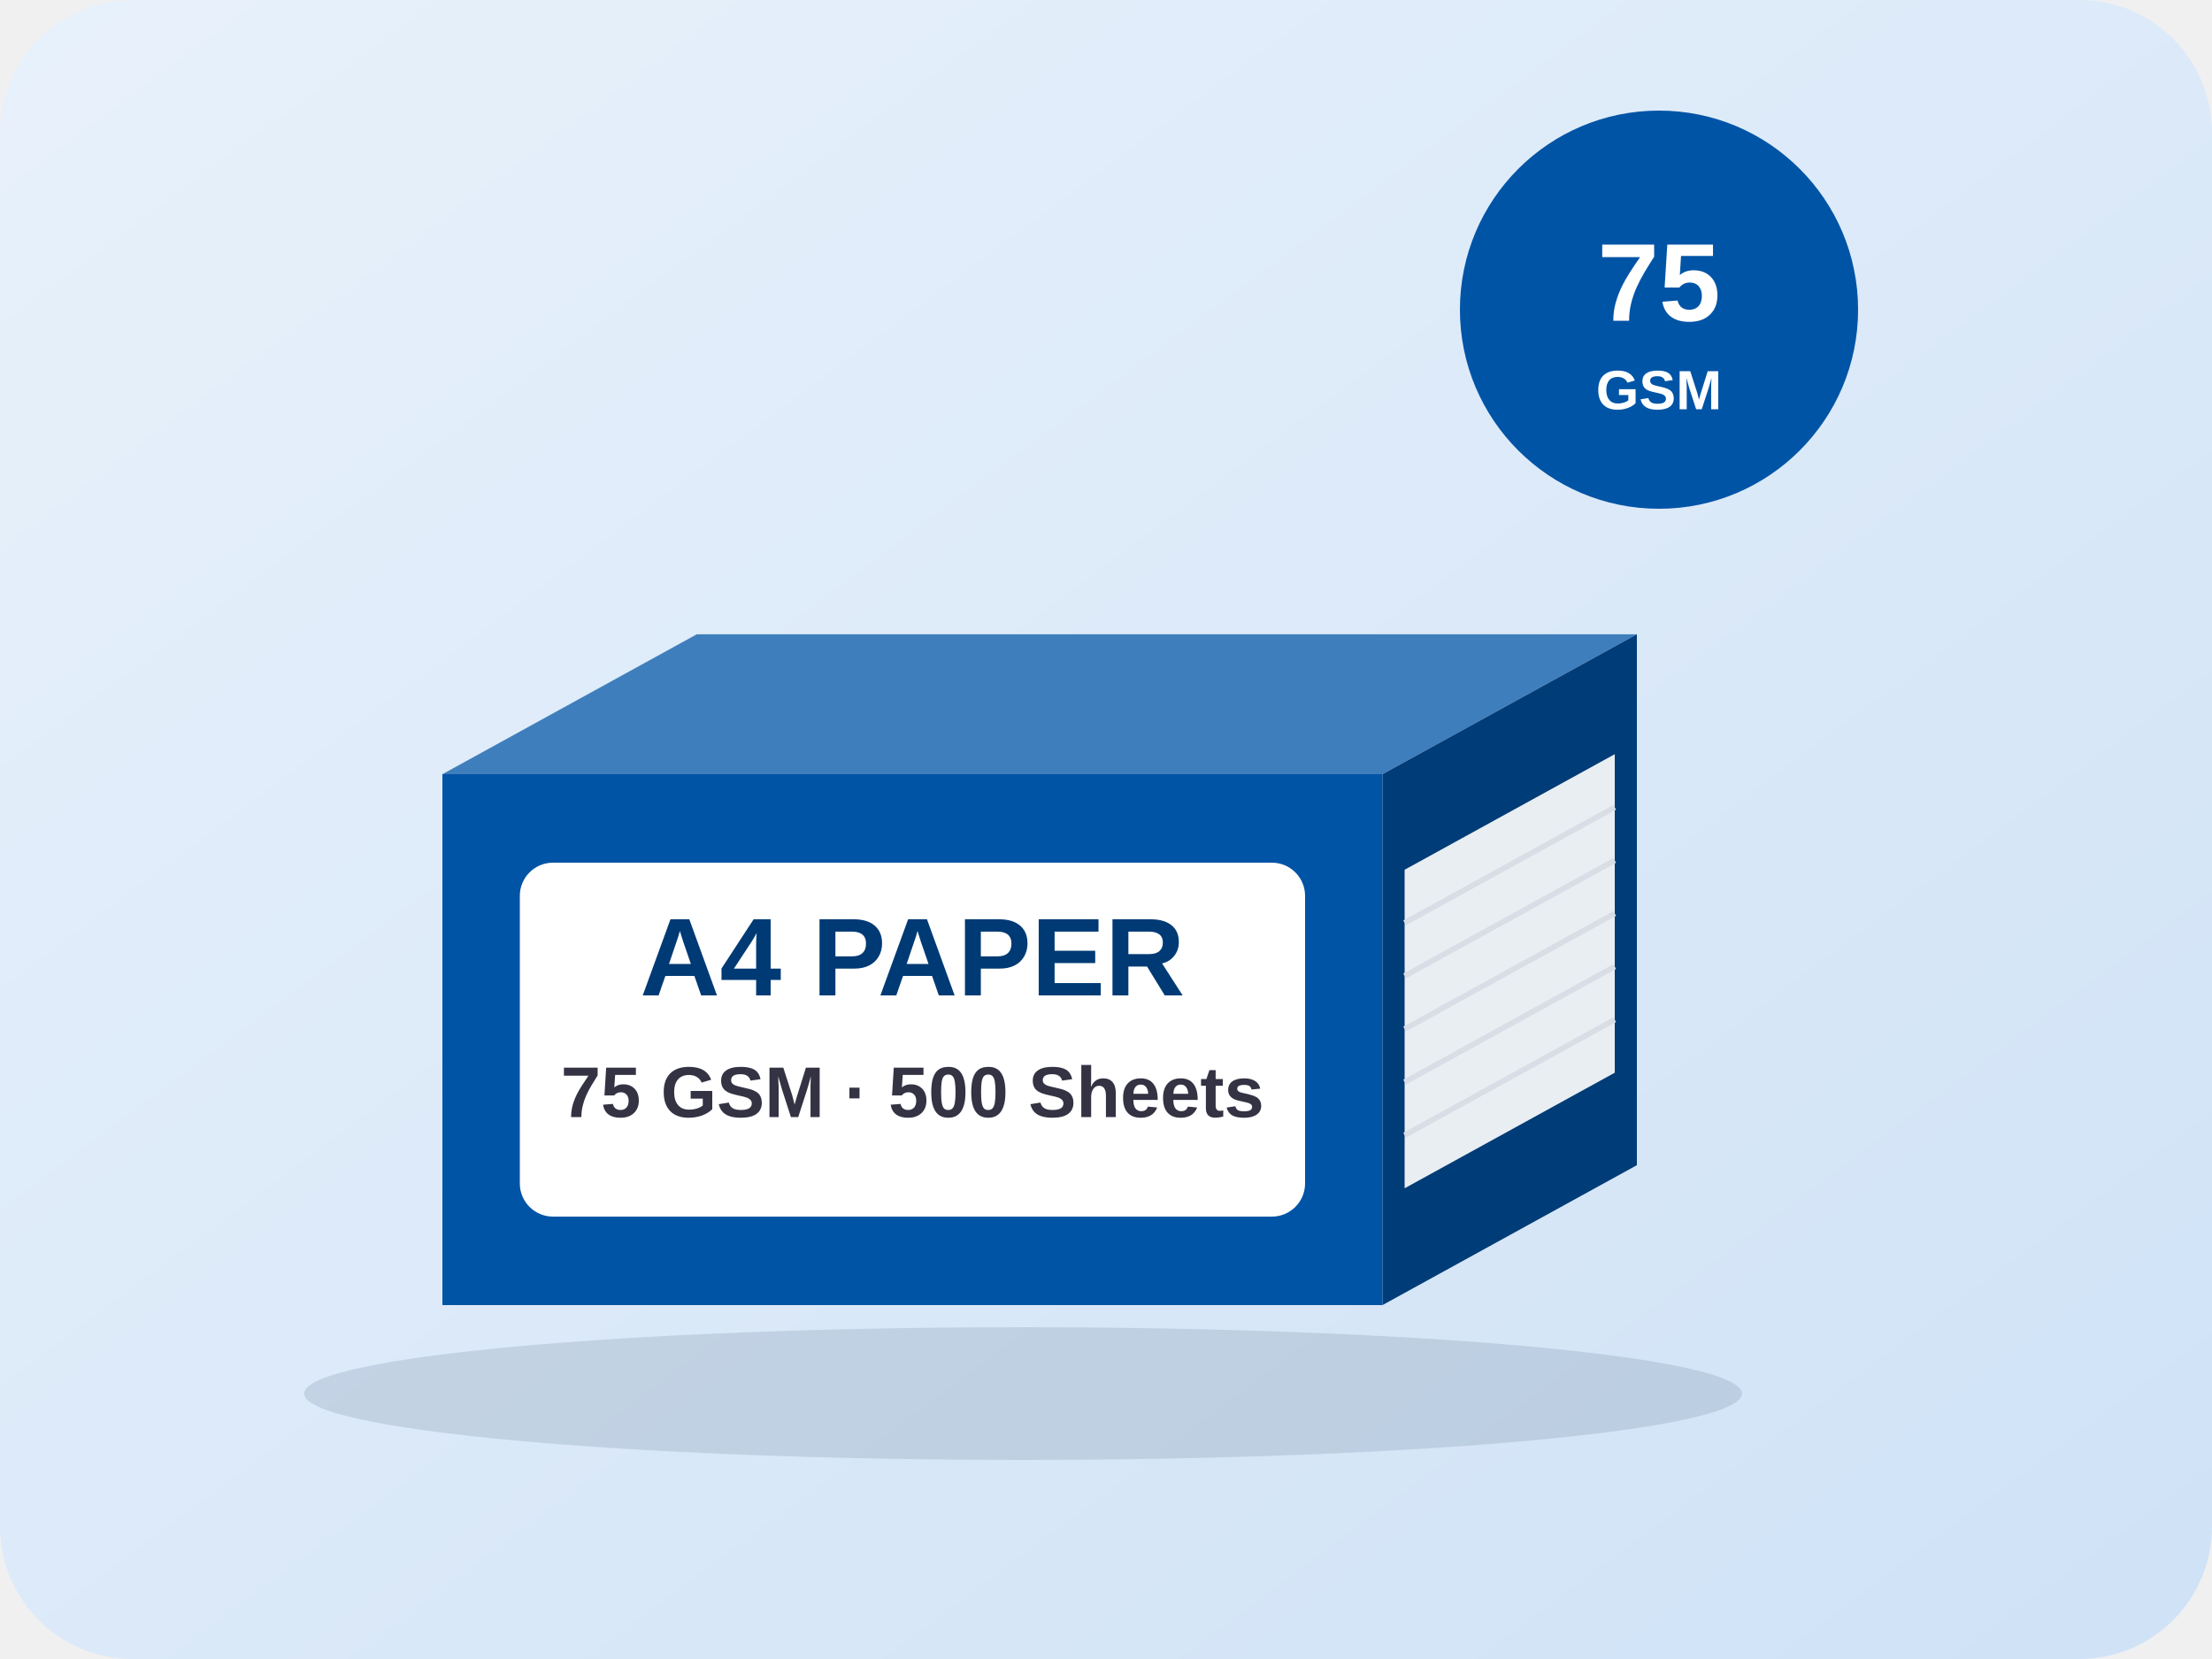
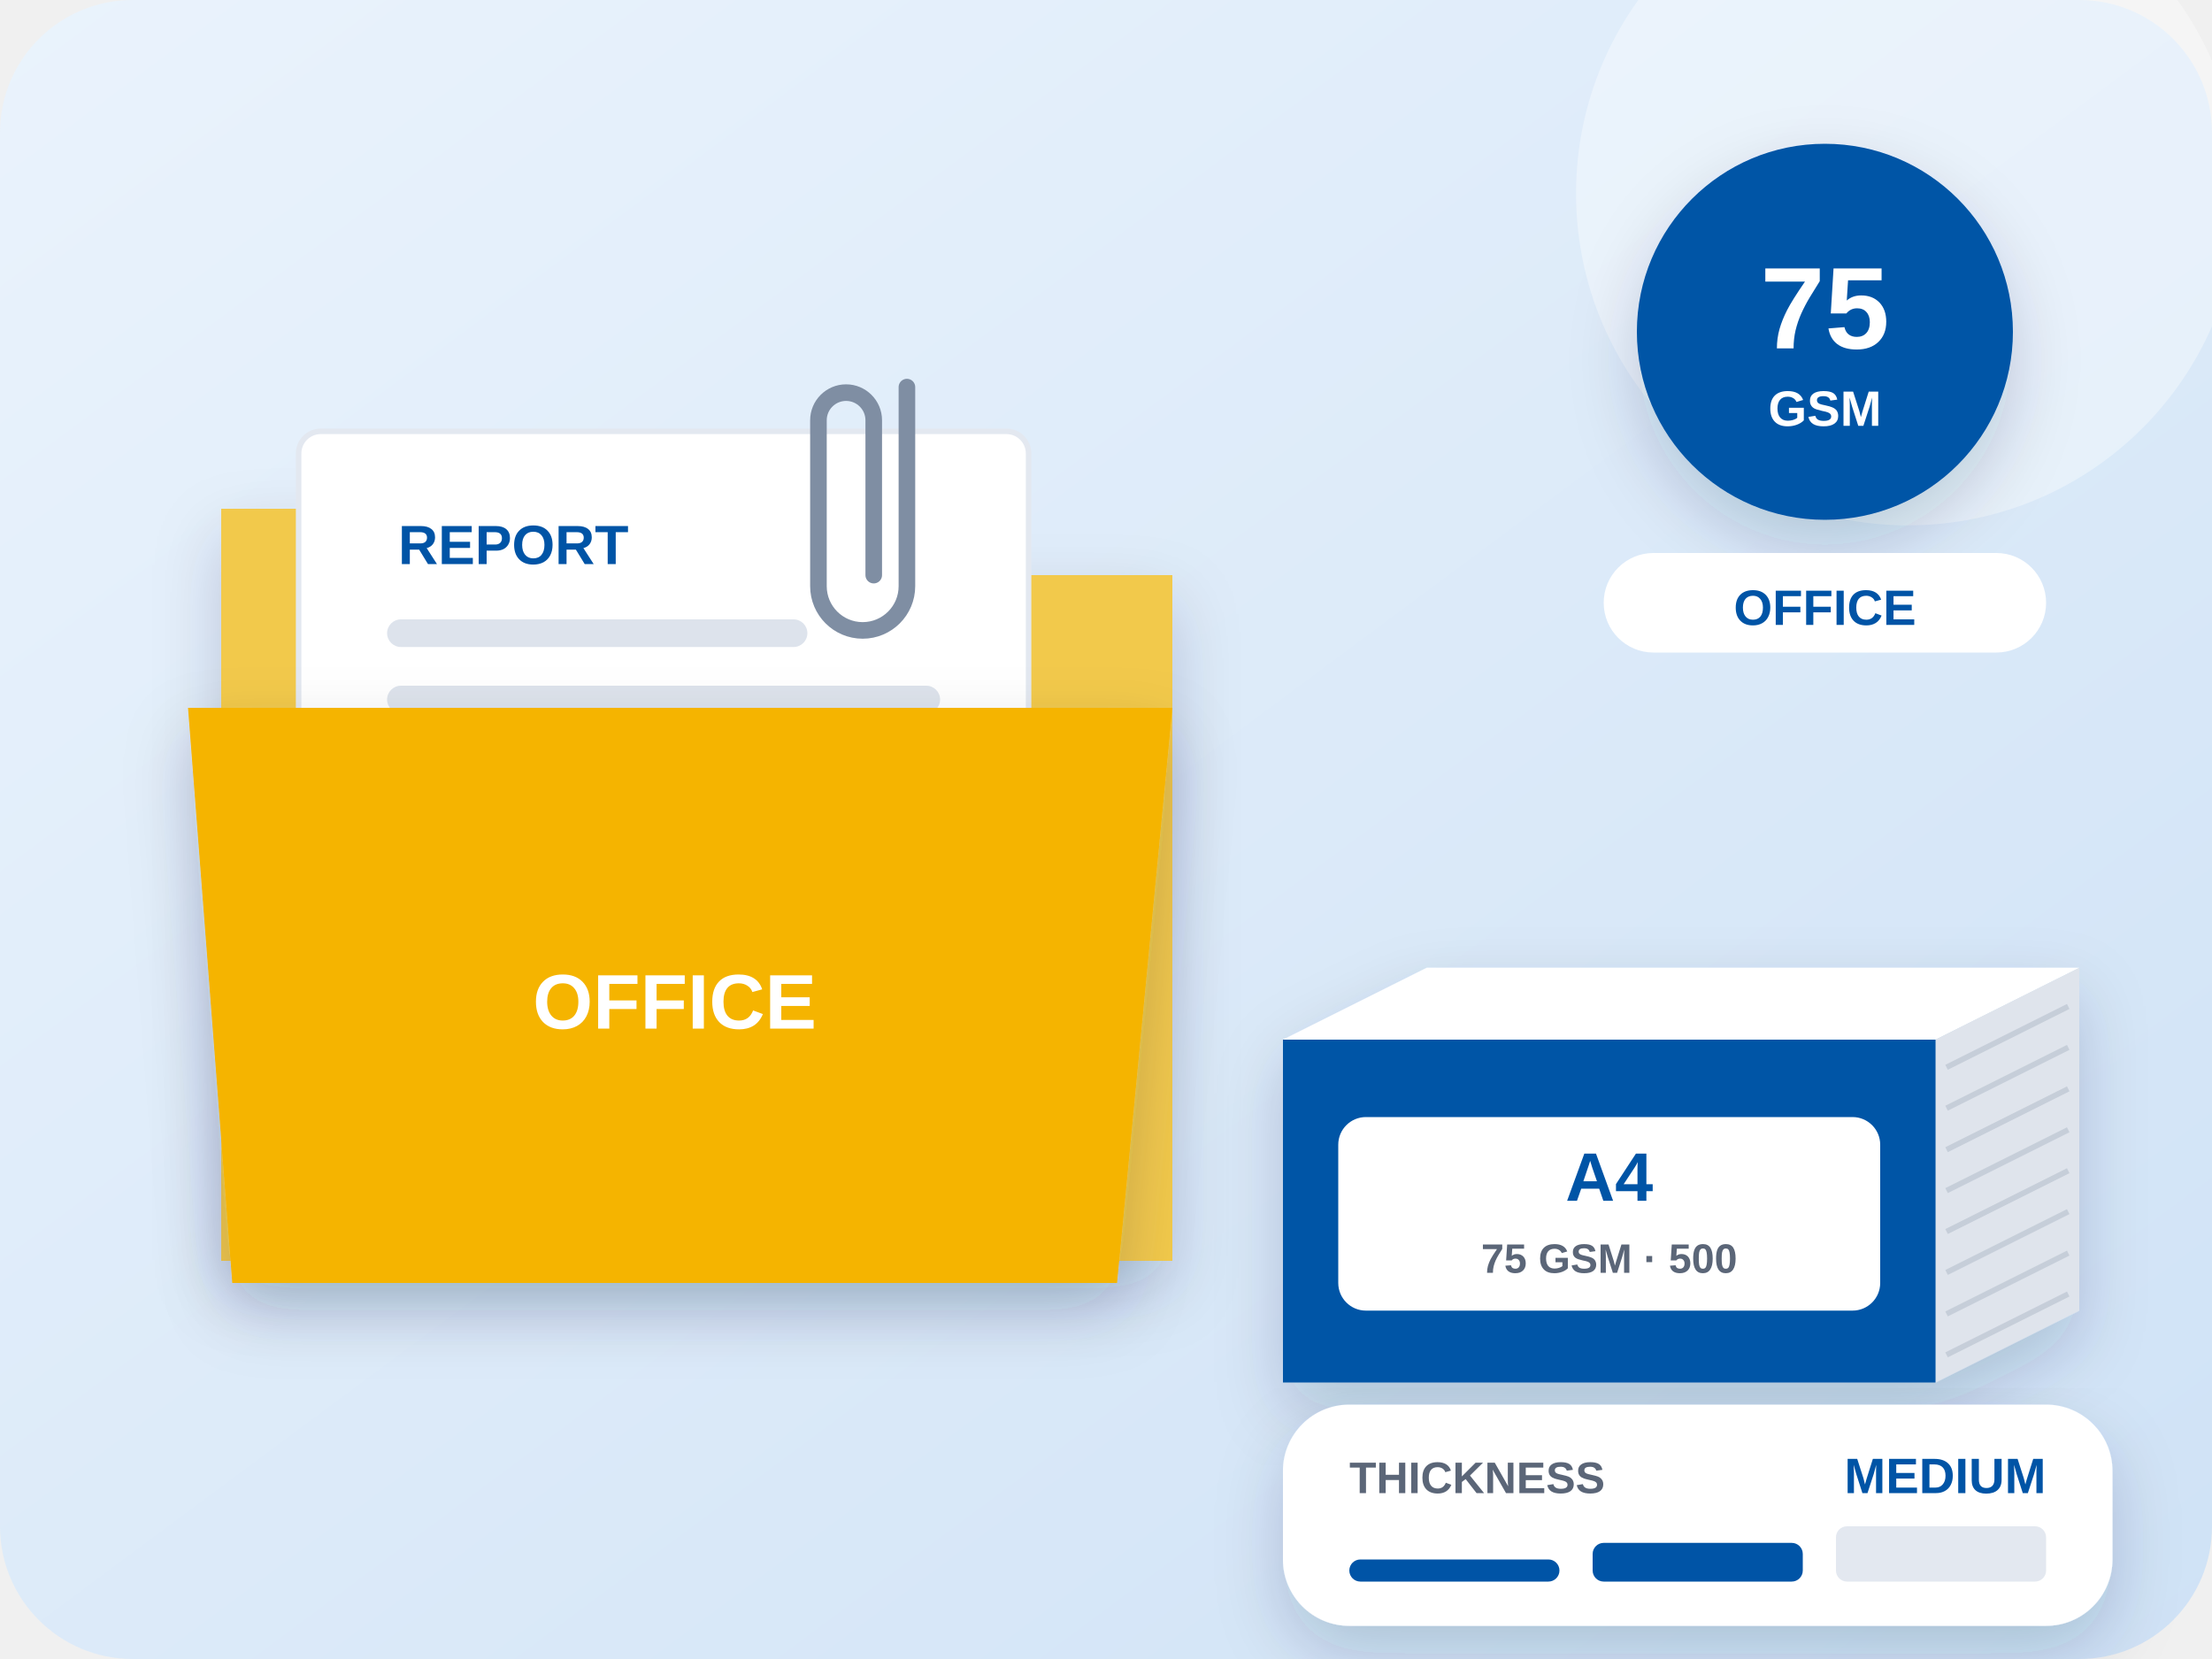
- <svg xmlns="http://www.w3.org/2000/svg" viewBox="0 0 400 300" role="img" aria-label="A4 paper ream, 75 GSM">
+ <svg xmlns="http://www.w3.org/2000/svg" viewBox="0 0 400 300" role="img" aria-label="75 GSM A4 paper for office documents, with a file folder">
  <defs>
-     <linearGradient id="g75" x1="0" y1="0" x2="1" y2="1">
-       <stop offset="0" stop-color="#e8f1fb" />
+     <linearGradient id="bg" x1="0" y1="0" x2="1" y2="1">
+       <stop offset="0" stop-color="#eaf3fc" />
      <stop offset="1" stop-color="#cfe2f6" />
    </linearGradient>
+     <filter id="sh" x="-20%" y="-20%" width="140%" height="140%">
+       <feDropShadow dx="0" dy="5" stdDeviation="6" flood-color="#0a2547" flood-opacity="0.18" />
+     </filter>
  </defs>
-   <rect width="400" height="300" rx="24" fill="url(#g75)" />
-   <ellipse cx="185" cy="252" rx="130" ry="12" fill="#0a2547" opacity="0.12" />
-   <path d="M80,140 l46,-25.3 h170 l-46,25.3 z" fill="#3f7ebc" />
-   <path d="M250,140 l46,-25.3 v96 l-46,25.3 z" fill="#003c77" />
-   <rect x="80" y="140" width="170" height="96" fill="#0054a6" />
-   <rect x="94" y="156" width="142" height="64" rx="6" fill="#fff" />
-   <text x="165.0" y="180" text-anchor="middle" font-family="Poppins,Arial,sans-serif" font-size="20" font-weight="800" fill="#003a74">A4 PAPER</text>
-   <text x="165.0" y="202" text-anchor="middle" font-family="Poppins,Arial,sans-serif" font-size="13" font-weight="600" fill="#334">75 GSM · 500 Sheets</text>
-   <path d="M254,157.28 l38,-20.9 v57.6 l-38,20.9 z" fill="#fdfdfd" opacity="0.92" />
-   <path d="M254,166.88 l38,-20.9" stroke="#d9dee6" stroke-width="1" />
-   <path d="M254,176.48 l38,-20.9" stroke="#d9dee6" stroke-width="1" />
-   <path d="M254,186.08 l38,-20.9" stroke="#d9dee6" stroke-width="1" />
-   <path d="M254,195.68 l38,-20.9" stroke="#d9dee6" stroke-width="1" />
-   <path d="M254,205.28 l38,-20.9" stroke="#d9dee6" stroke-width="1" />
-   <circle cx="300" cy="56" r="36" fill="#0054a6" />
-   <text x="300" y="58" text-anchor="middle" font-family="Poppins,Arial,sans-serif" font-size="20" font-weight="800" fill="#fff">75</text>
-   <text x="300" y="74" text-anchor="middle" font-family="Poppins,Arial,sans-serif" font-size="10" font-weight="600" fill="#fff">GSM</text>
+   <rect width="400" height="300" rx="24" fill="url(#bg)" />
+   <circle cx="345" cy="35" r="60" fill="#fff" opacity="0.35" />
+   <g filter="url(#sh)">
+     <path d="M40 92 h56 l12 12 h104 v124 h-172 z" fill="#f2c94c" />
+   </g>
+   <rect x="54" y="78" width="132" height="136" rx="4" fill="#fff" stroke="#e3e8f0" />
+   <text x="72" y="102" text-anchor="start" font-family="Poppins,Arial,sans-serif" font-size="10" font-weight="800" fill="#0054a6">REPORT</text>
+   <rect x="70" y="112" width="76" height="5" rx="2.5" fill="#dde3ec" />
+   <rect x="70" y="124" width="100" height="5" rx="2.5" fill="#dde3ec" />
+   <rect x="70" y="136" width="100" height="5" rx="2.5" fill="#dde3ec" />
+   <rect x="70" y="148" width="76" height="5" rx="2.5" fill="#dde3ec" />
+   <rect x="70" y="160" width="100" height="5" rx="2.5" fill="#dde3ec" />
+   <rect x="70" y="172" width="100" height="5" rx="2.5" fill="#dde3ec" />
+   <rect x="70" y="186" width="44" height="18" rx="3" fill="#cfe2f6" />
+   <rect x="120" y="186" width="50" height="18" rx="3" fill="#e8f1fb" />
+   <path d="M164 70 v36 a8 8 0 0 1 -16 0 v-30 a5 5 0 0 1 10 0 v28" fill="none" stroke="#7f8ea3" stroke-width="3" stroke-linecap="round" />
+   <g filter="url(#sh)">
+     <path d="M34 128 h178 l-10 104 h-160 z" fill="#f5b400" />
+   </g>
+   <text x="122" y="186" text-anchor="middle" font-family="Poppins,Arial,sans-serif" font-size="14" font-weight="800" fill="#fff">OFFICE</text>
+   <g filter="url(#sh)">
+     <path d="M232,188 l26,-13.0 h118 l-26,13.0 z" fill="#fff" />
+     <path d="M350,188 l26,-13.0 v62 l-26,13.0 z" fill="#dfe4ec" />
+     <rect x="232" y="188" width="118" height="62" fill="#0054a6" />
+   </g>
+   <path d="M352,193.0 l22,-11.0" stroke="#c6ced9" stroke-width="1" />
+   <path d="M352,200.4 l22,-11.0" stroke="#c6ced9" stroke-width="1" />
+   <path d="M352,207.9 l22,-11.0" stroke="#c6ced9" stroke-width="1" />
+   <path d="M352,215.3 l22,-11.0" stroke="#c6ced9" stroke-width="1" />
+   <path d="M352,222.7 l22,-11.0" stroke="#c6ced9" stroke-width="1" />
+   <path d="M352,230.1 l22,-11.0" stroke="#c6ced9" stroke-width="1" />
+   <path d="M352,237.6 l22,-11.0" stroke="#c6ced9" stroke-width="1" />
+   <path d="M352,245.0 l22,-11.0" stroke="#c6ced9" stroke-width="1" />
+   <rect x="242" y="202" width="98" height="35" rx="5" fill="#fff" />
+   <text x="291.0" y="217.14" text-anchor="middle" font-family="Poppins,Arial,sans-serif" font-size="12.4" font-weight="800" fill="#0054a6">A4</text>
+   <text x="291.0" y="230.16" text-anchor="middle" font-family="Poppins,Arial,sans-serif" font-size="7.44" font-weight="600" fill="#5b6678">75 GSM · 500</text>
+   <circle cx="330" cy="60" r="34" fill="#0054a6" filter="url(#sh)" />
+   <text x="330" y="63" text-anchor="middle" font-family="Poppins,Arial,sans-serif" font-size="21" font-weight="800" fill="#fff">75</text>
+   <text x="330" y="77" text-anchor="middle" font-family="Poppins,Arial,sans-serif" font-size="9" font-weight="700" fill="#fff">GSM</text>
+   <rect x="290" y="100" width="80" height="18" rx="9" fill="#fff" />
+   <text x="330" y="113" text-anchor="middle" font-family="Poppins,Arial,sans-serif" font-size="9" font-weight="800" fill="#0054a6">OFFICE</text>
+   <rect x="232" y="254" width="150" height="40" rx="12" fill="#fff" filter="url(#sh)" />
+   <text x="244" y="270" text-anchor="start" font-family="Poppins,Arial,sans-serif" font-size="8" font-weight="700" fill="#5b6678">THICKNESS</text>
+   <text x="370" y="270" text-anchor="end" font-family="Poppins,Arial,sans-serif" font-size="9" font-weight="800" fill="#0054a6">MEDIUM</text>
+   <rect x="244" y="282" width="38" height="4" rx="2" fill="#0054a6" />
+   <rect x="288" y="279" width="38" height="7" rx="2" fill="#0054a6" />
+   <rect x="332" y="276" width="38" height="10" rx="2" fill="#e3e8f0" />
</svg>
